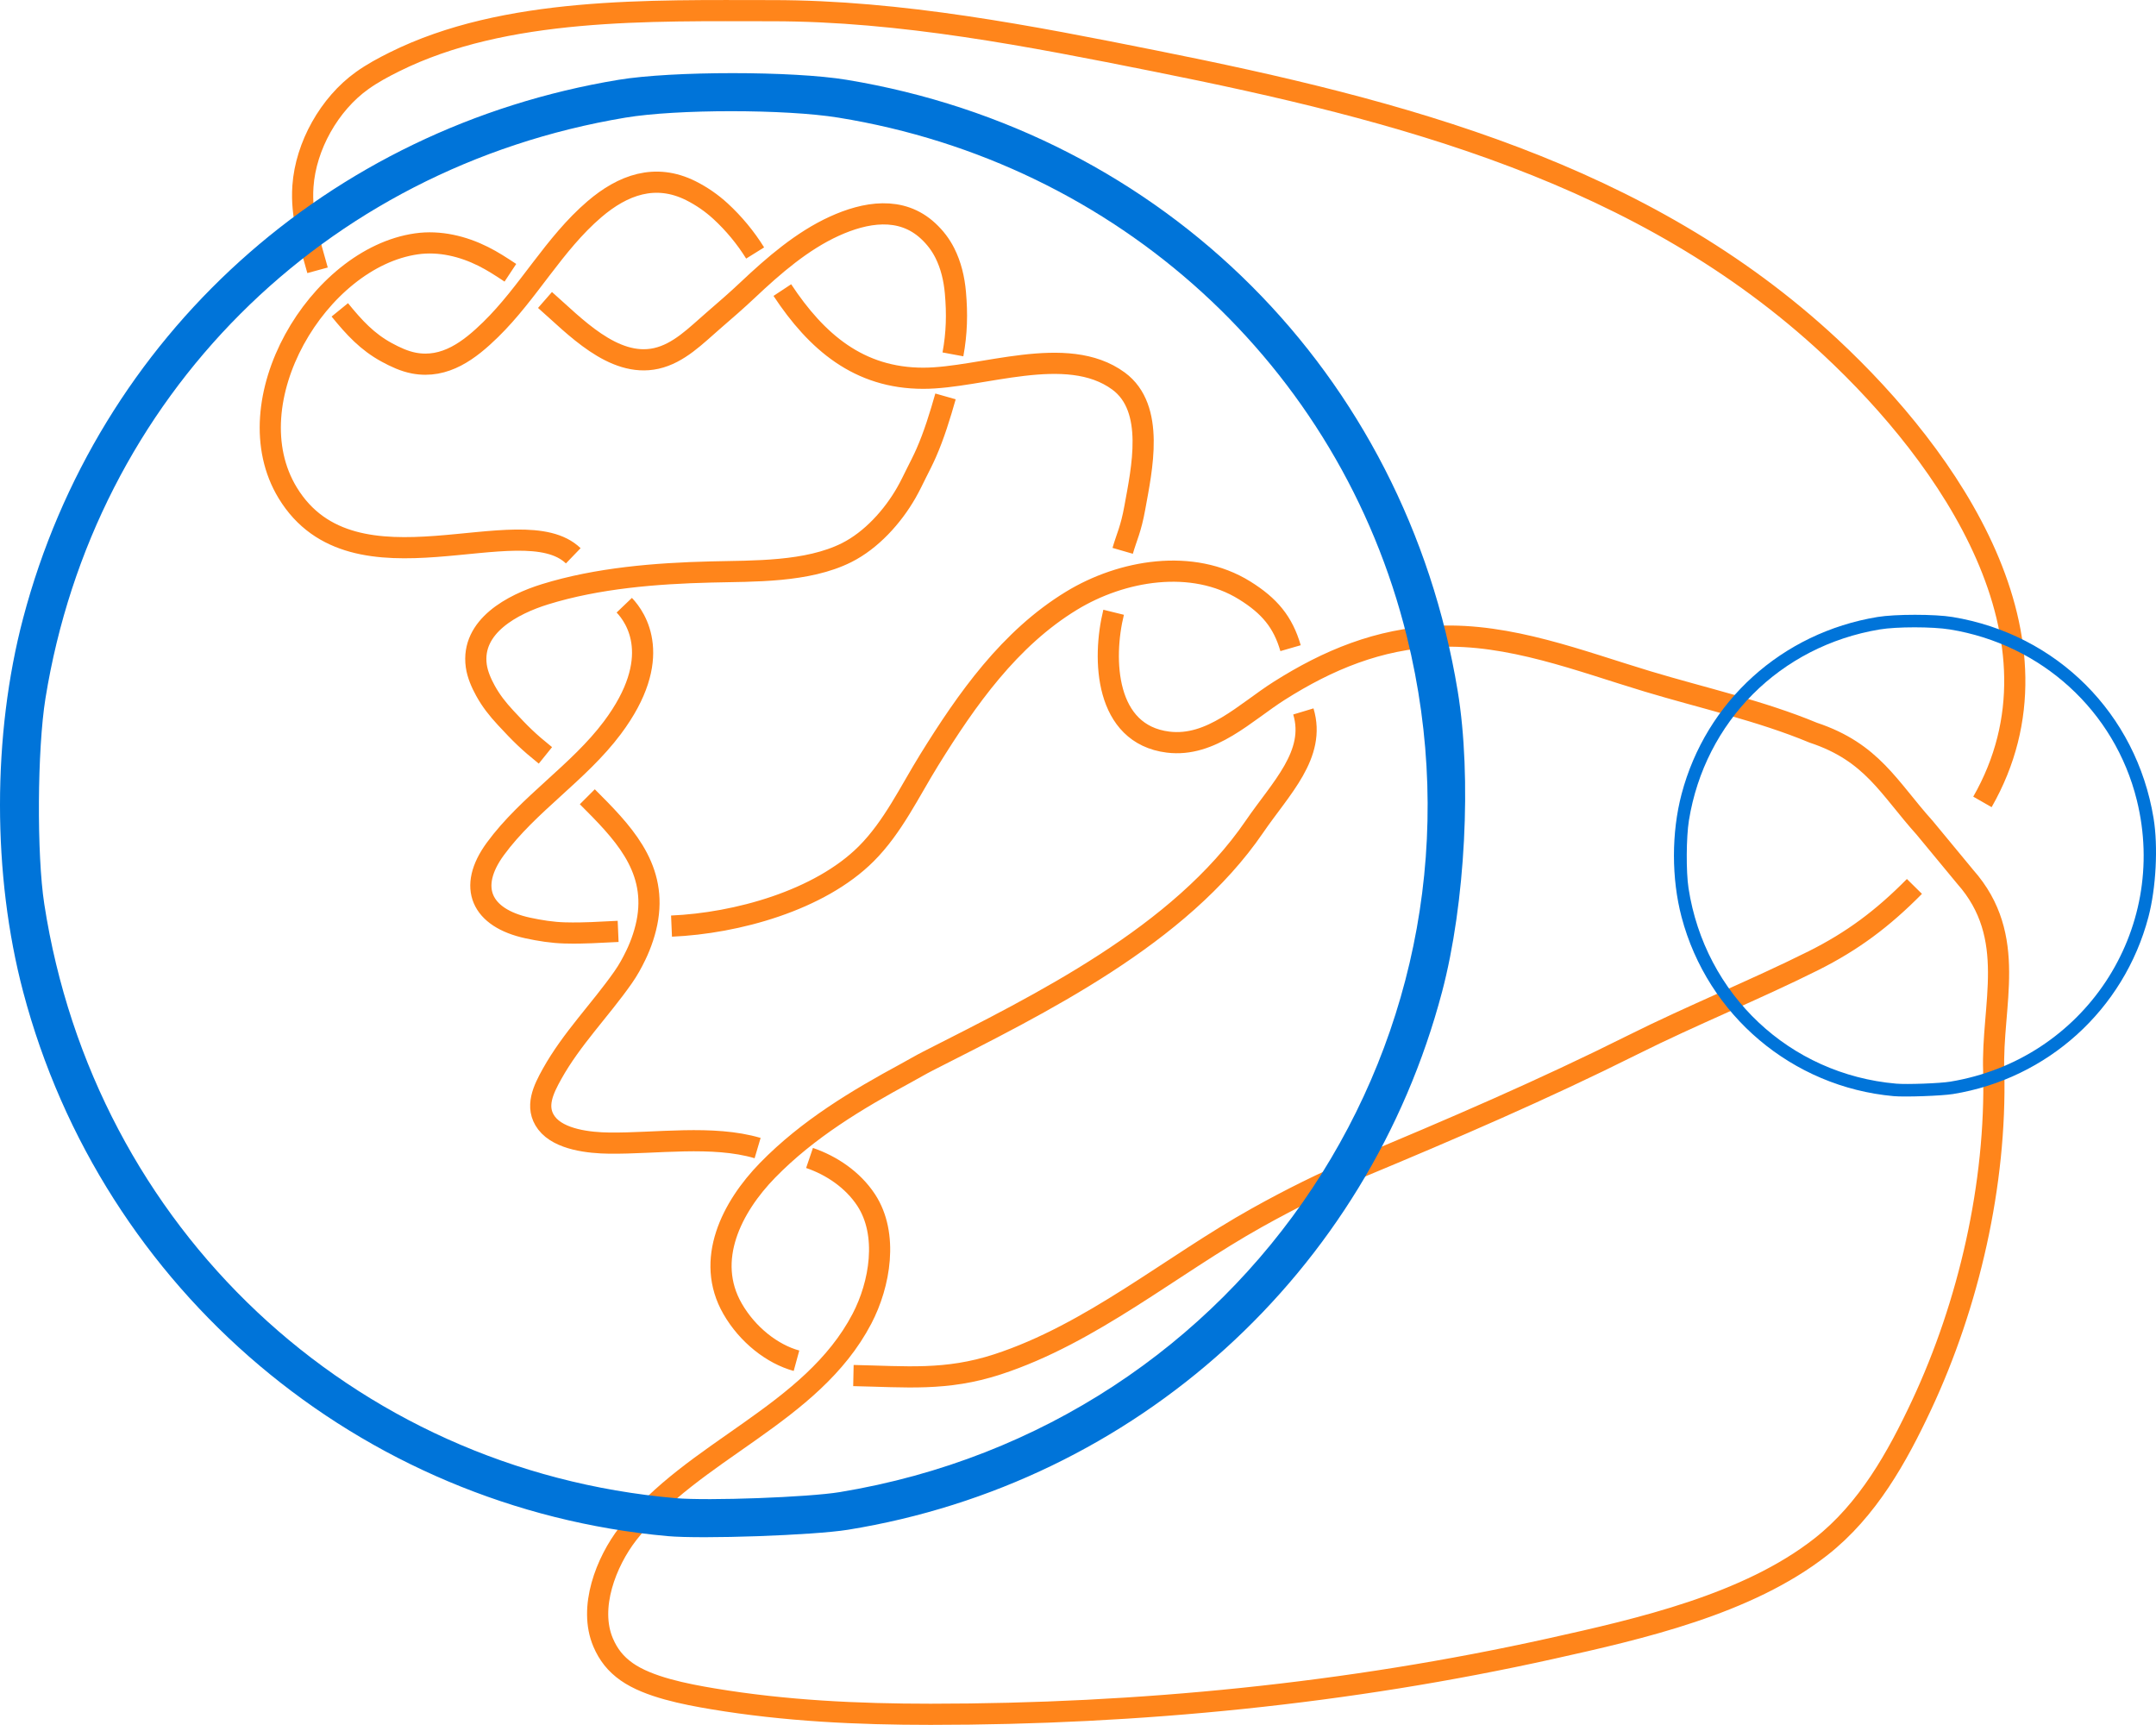
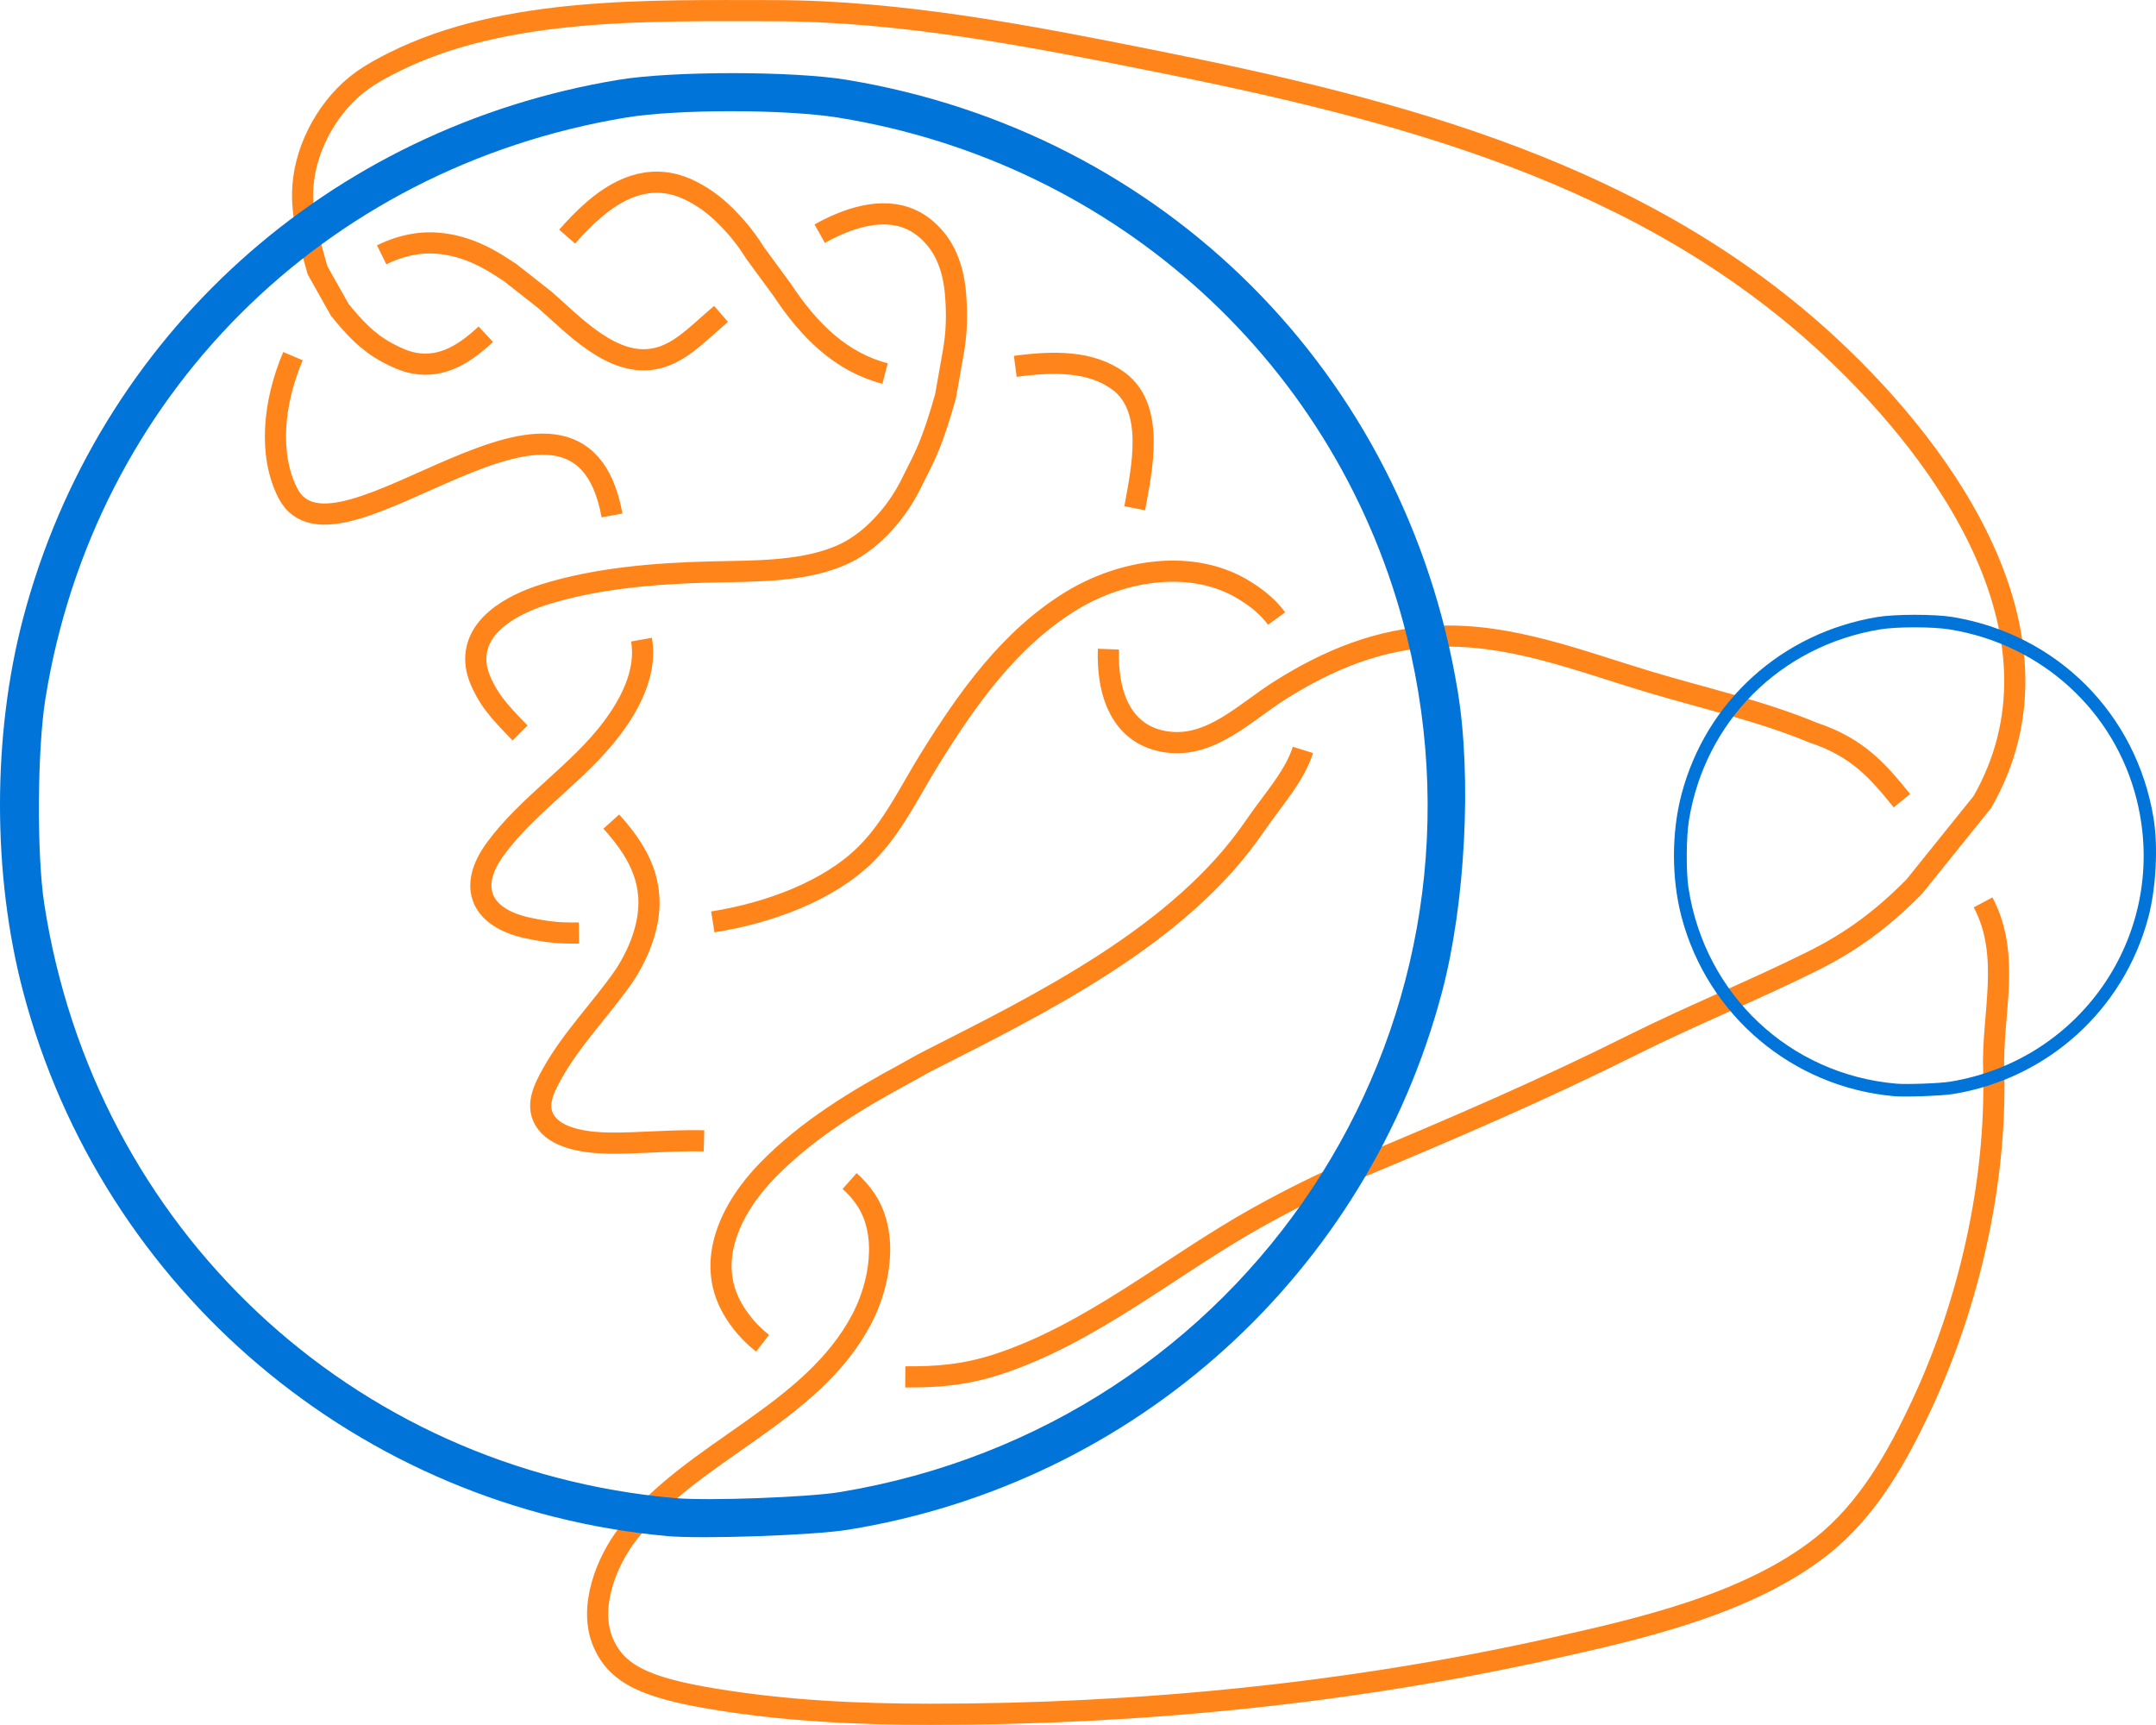
- <svg xmlns="http://www.w3.org/2000/svg" xml:space="preserve" viewBox="0 0 872.063 697.599">
-   <path d="M674.467-258.295c-3.162-11.587-6.77-21.74-5.91-34 1.143-16.32 10.702-33.243 23.91-42.702 4.21-3.016 8.69-5.396 13-7.545 44.932-22.411 103.497-20.753 153-20.753 51.905 0 104.225 10.242 155 20.4 98.92 19.788 197.318 45.19 273 115.69 48.048 44.757 99.157 117.94 61.42 183.91m-27.507 34.18c-12.894 13.071-25.134 22.177-40.913 30.067-23.533 11.766-48.944 21.971-73 34-36.294 18.146-73.44 34.13-111 49.764-13.837 5.76-27.748 12.735-41 20.128-34.775 19.4-66.949 46.942-105 59.342-20.743 6.76-37.026 4.957-58.25 4.519m-207.75-431c5.841 7.173 11.122 12.923 19 17.207 3.386 1.842 7.108 3.591 11 4.325 12.602 2.377 22.5-5.243 31-13.547 15.382-15.029 25.59-34.64 42-48.685 11.487-9.832 24.603-14.688 39-7.49a52.7 52.7 0 0 1 12 8.283 81.7 81.7 0 0 1 14 16.907m-85 19c11.746 10.262 27.56 27.532 45 23.645 9.172-2.044 16.122-9.283 23-15.222 4.716-4.073 9.469-8.18 14-12.459 10.532-9.945 22.027-19.872 35-25.786 12.451-5.677 26.972-8.308 37.984 1.927 2.818 2.619 5.037 5.524 6.739 8.895 2.495 4.943 3.78 10.433 4.277 16 .766 8.593.585 16.458-1 25M777.9-142.831c-21.076-20.29-88.65 18.677-115.507-25.464-22.4-36.818 12.32-95.02 52.074-100.7 9.426-1.347 18.92 1.03 27 5.07 3.894 1.947 7.179 4.102 11 6.63m110 7c13.849 20.957 30.936 35.66 57 35.66 23.576 0 57.972-14.302 78.984 1.13 14.971 10.994 9.385 35.747 6.591 51.21-1.593 8.82-3.257 11.737-4.913 17.457m-71.662-62.457c-2.173 7.656-4.67 15.78-7.862 23-1.254 2.836-2.496 5.209-3.891 8-1.4 2.8-2.561 5.276-4.12 8-5.476 9.57-14.117 19.172-24.127 24.19-15.933 7.985-37.527 7.396-55 7.824-22.079.541-45.793 2.44-67 9.011-12.96 4.016-30.03 12.887-27.79 28.975.484 3.473 2.062 7.04 3.693 10 2.26 4.1 4.85 7.4 8.187 11 6.14 6.626 9.07 9.529 16.083 15.182m51.004 69.046c26.212-1.126 59.836-10.32 78.783-29.268 10.766-10.765 17.526-25.148 25.464-37.96 15.206-24.542 32.471-49.103 57.576-64.385 20.309-12.363 48.814-17.298 70-4.148 10.052 6.24 15.51 12.796 18.566 23.358M798.53-122.845c4.777 4.992 16.21 21.454-4.809 49.55-13.621 18.207-33.97 30.771-47.33 49-11.394 15.543-5.75 27.903 13.076 31.985 4.858 1.054 10.027 1.878 15 2 8.433.207 13.21-.262 21.584-.621m200.416-129.062c-4.688 19.027-3.5 49.328 22 52.513 17.518 2.187 31.312-12.094 45-20.762 19.7-12.477 40.214-20.981 64-22.014 29.216-1.268 57.543 9.97 85 18.24 22.148 6.673 45.668 11.855 67 20.732 23.842 7.91 30.508 22.303 45.049 38.453l16.407 19.842c21.553 24.303 10.548 52.018 11.529 78.694 1.115 45.526-10.084 94.219-29.205 135-9.832 20.968-21.726 42.41-40.78 57.332-29.61 23.188-72.877 33.07-109 41.092-82.256 18.269-166.885 26.576-251 26.576-29.528 0-58.827-1.385-88-6.247-11.317-1.886-26.232-4.784-34.986-10.974-4.47-3.161-7.389-6.895-9.482-11.78-6.067-14.154 1.21-32.678 9.981-44 26.316-33.965 74.294-47.945 94.702-87 7.248-13.869 10.804-34.108 1.677-48-5.386-8.196-14.01-13.975-22.892-17m199.745-180.588c5.24 17.368-9.157 31.054-19.774 46.589-30.179 44.156-86.655 71.704-131.971 94.756-3.288 1.672-5.894 3.255-9 4.935-19.722 10.667-39.68 22.589-55.986 39.309-14.42 14.787-25.478 36.285-14.135 56 6.082 10.57 16.112 18.348 25.845 21.011M783.586-45.38c13.904 13.904 27.782 27.855 24.442 49.086-.808 5.132-2.657 10.549-4.82 15-1.571 3.23-3.028 5.925-5.181 9-9.252 13.209-20.79 24.793-28.699 39-3.422 6.148-7.129 13.44-2.209 19.895 5.135 6.737 17.393 8.006 25.348 8.1 18.872.225 41.802-3.374 60 2.005" class="stroke-orange fill-orange" style="fill:none;stroke:#ff851b;stroke-width:8.561;stroke-dasharray:none" transform="translate(-546.026 367.614)" />
-   <path d="M752.604 319.705c-40.02-3.626-73.496-31.903-83.754-70.747-4.013-15.198-4.013-33.368 0-48.566 9.68-36.655 39.638-63.734 77.404-69.965 6.992-1.154 22.642-1.154 29.634 0 41.256 6.807 72.624 38.175 79.432 79.432 1.85 11.21.997 27.642-2.028 39.1-9.658 36.57-39.812 63.871-77.228 69.92-4.454.72-18.982 1.232-23.46.826m22.402-5.72c52.755-8.696 86.476-59.58 73.701-111.214-8.705-35.184-37.597-61.553-73.878-67.425-6.898-1.117-21.006-1.118-27.693-.002-39.312 6.558-69.068 36.348-75.385 75.471-1.068 6.615-1.148 20.3-.155 26.737 6.488 42.08 39.945 73.561 82.067 77.22 4.23.367 17.253-.113 21.343-.787z" class="stroke-blue fill-blue" style="display:inline;mix-blend-mode:normal;fill:#0074d9;fill-opacity:1;stroke:none;stroke-width:.353;stroke-opacity:1" transform="matrix(1.0238 0 0 1.0238 -4.604 116.002)" />
-   <path d="M752.604 319.705c-40.02-3.626-73.496-31.903-83.754-70.747-4.013-15.198-4.013-33.368 0-48.566 9.68-36.655 39.638-63.734 77.404-69.965 6.992-1.154 22.642-1.154 29.634 0 41.256 6.807 72.624 38.175 79.432 79.432 1.85 11.21.997 27.642-2.028 39.1-9.658 36.57-39.812 63.871-77.228 69.92-4.454.72-18.982 1.232-23.46.826m22.402-5.72c52.755-8.696 86.476-59.58 73.701-111.214-8.705-35.184-37.597-61.553-73.878-67.425-6.898-1.117-21.006-1.118-27.693-.002-39.312 6.558-69.068 36.348-75.385 75.471-1.068 6.615-1.148 20.3-.155 26.737 6.488 42.08 39.945 73.561 82.067 77.22 4.23.367 17.253-.113 21.343-.787z" class="stroke-blue fill-blue" style="display:inline;mix-blend-mode:normal;fill:#0074d9;fill-opacity:1;stroke:none;stroke-width:.353;stroke-opacity:1" transform="translate(-2071.917 -373.58)scale(3.11173)" />
+ <svg xmlns="http://www.w3.org/2000/svg" xml:space="preserve" viewBox="0 0 872.063 697.599" version="1.1" id="svg3">
+   <defs id="defs3" />
+   <path d="m 742.521,-232.449 c -8.061,7.534 -17.402,13.883 -29.054,11.686 -3.892,-0.734 -7.614,-2.483 -11,-4.325 -7.878,-4.284 -13.159,-10.034 -19,-17.207 l -9,-16 c -3.162,-11.587 -6.77,-21.74 -5.91,-34 1.143,-16.32 10.702,-33.243 23.91,-42.702 4.21,-3.016 8.69,-5.396 13,-7.545 44.932,-22.411 103.497,-20.753 153,-20.753 51.905,0 104.225,10.242 155,20.4 98.92,19.788 197.318,45.19 273,115.69 48.048,44.757 99.157,117.94 61.42,183.91 l -27.507,34.18 c -12.894,13.071 -25.134,22.177 -40.913,30.067 -23.533,11.766 -48.944,21.971 -73,34 -36.294,18.146 -73.44,34.13 -111,49.764 -13.837,5.76 -27.748,12.735 -41,20.128 -34.775,19.4 -66.949,46.942 -105,59.342 -13.445,4.382 -25.016,5.166 -37.273,5.056 m -57.714,-13.608 c -4.717,-3.664 -8.963,-8.417 -12.134,-13.929 -11.343,-19.715 -0.285,-41.213 14.135,-56 16.306,-16.72 36.264,-28.642 55.986,-39.309 3.106,-1.68 5.712,-3.263 9,-4.935 45.316,-23.052 101.792,-50.6 131.971,-94.756 7.257,-10.619 16.28,-20.374 19.591,-31.031 m -10.652,-53.129 c -3.128,-4.316 -7.305,-7.894 -12.91,-11.373 -21.186,-13.15 -49.691,-8.215 -70,4.148 -25.105,15.282 -42.37,39.843 -57.576,64.385 -7.938,12.812 -14.698,27.195 -25.464,37.96 C 881.327,-7.235 856.907,1.671 834.344,5.235 M 780.189,9.731 c -1.756,0.02 -3.626,0.01 -5.722,-0.041 -4.973,-0.122 -10.142,-0.946 -15,-2 -18.826,-4.082 -24.47,-16.442 -13.076,-31.985 13.36,-18.229 33.709,-30.793 47.33,-49 11.467,-15.328 13.275,-27.194 11.775,-35.623 m -11.912,-50.241 c -14.066,-76.991 -111.867,29.032 -131.191,-9.136 -7.761,-15.33 -5.917,-36.364 2.138,-55.279 m 35.875,-40.99 c 4.488,-2.208 9.196,-3.736 14.06,-4.431 9.426,-1.347 18.92,1.03 27,5.07 3.894,1.947 7.179,4.102 11,6.63 l 14,11 c 11.746,10.262 27.56,27.532 45,23.645 9.172,-2.044 16.122,-9.283 23,-15.222 1.072,-0.926 2.147,-1.854 3.22,-2.786 m 39.892,-32.458 c 1.929,-1.086 3.891,-2.091 5.888,-3.002 12.451,-5.677 26.972,-8.308 37.984,1.927 2.818,2.619 5.037,5.524 6.739,8.895 2.495,4.943 3.78,10.433 4.277,16 0.766,8.593 0.585,16.458 -1,25 l -3,17 c -2.173,7.656 -4.67,15.78 -7.862,23 -1.254,2.836 -2.496,5.209 -3.891,8 -1.4,2.8 -2.561,5.276 -4.12,8 -5.476,9.57 -14.117,19.172 -24.127,24.19 -15.933,7.985 -37.527,7.396 -55,7.824 -22.079,0.541 -45.793,2.44 -67,9.011 -12.96,4.016 -30.03,12.887 -27.79,28.975 0.484,3.473 2.062,7.04 3.693,10 2.26,4.1 4.85,7.4 8.187,11 2.256,2.435 4.079,4.367 5.83,6.117 m 36.899,35.84 c 9.839,10.922 17.287,22.87 14.742,39.044 -0.808,5.132 -2.657,10.549 -4.82,15 -1.571,3.23 -3.028,5.925 -5.181,9 -9.252,13.209 -20.79,24.793 -28.699,39 -3.422,6.148 -7.129,13.44 -2.209,19.895 5.135,6.737 17.393,8.006 25.348,8.1 11.893,0.142 25.398,-1.235 38.315,-0.927 m 58.899,16.261 c 2.535,2.254 4.803,4.815 6.679,7.669 9.127,13.892 5.571,34.131 -1.677,48 -20.408,39.055 -68.386,53.035 -94.702,87 -8.771,11.322 -16.048,29.846 -9.981,44 2.093,4.885 5.012,8.619 9.482,11.78 8.754,6.19 23.669,9.088 34.986,10.974 29.173,4.862 58.472,6.247 88,6.247 84.115,0 168.744,-8.307 251,-26.576 36.123,-8.022 79.39,-17.904 109,-41.092 19.054,-14.922 30.948,-36.364 40.78,-57.332 19.121,-40.781 30.32,-89.474 29.205,-135 -0.845,-22.964 7.194,-46.698 -4.303,-68.363 m -32.837,-41.123 c -9.379,-11.559 -17.562,-21.438 -35.845,-27.504 -21.332,-8.877 -44.852,-14.059 -67,-20.732 -27.457,-8.27 -55.784,-19.508 -85,-18.24 -23.786,1.033 -44.3,9.537 -64,22.014 -13.688,8.668 -27.482,22.949 -45,20.762 -19.454,-2.43 -24.758,-20.642 -24.098,-37.59 M 1005,-162.064 c 0.014,-0.077 0.028,-0.154 0.042,-0.231 2.794,-15.463 8.38,-40.216 -6.591,-51.21 -11.303,-8.301 -26.479,-7.999 -41.76,-5.946 m -52.671,2.908 c -17.729,-4.619 -30.646,-17.245 -41.553,-33.751 l -11,-15 c -3.885,-6.24 -8.594,-11.927 -14,-16.907 -3.597,-3.304 -7.636,-6.091 -12,-8.283 -14.397,-7.198 -27.513,-2.342 -39,7.49 -3.99,3.415 -7.613,7.158 -11.032,11.085" class="stroke-orange fill-orange" style="fill:none;stroke:#ff851b;stroke-width:8.561;stroke-dasharray:none" transform="translate(-546.026,367.614)" id="path1" />
+   <path d="M752.604 319.705c-40.02-3.626-73.496-31.903-83.754-70.747-4.013-15.198-4.013-33.368 0-48.566 9.68-36.655 39.638-63.734 77.404-69.965 6.992-1.154 22.642-1.154 29.634 0 41.256 6.807 72.624 38.175 79.432 79.432 1.85 11.21.997 27.642-2.028 39.1-9.658 36.57-39.812 63.871-77.228 69.92-4.454.72-18.982 1.232-23.46.826m22.402-5.72c52.755-8.696 86.476-59.58 73.701-111.214-8.705-35.184-37.597-61.553-73.878-67.425-6.898-1.117-21.006-1.118-27.693-.002-39.312 6.558-69.068 36.348-75.385 75.471-1.068 6.615-1.148 20.3-.155 26.737 6.488 42.08 39.945 73.561 82.067 77.22 4.23.367 17.253-.113 21.343-.787z" class="stroke-blue fill-blue" style="display:inline;mix-blend-mode:normal;fill:#0074d9;fill-opacity:1;stroke:none;stroke-width:.353;stroke-opacity:1" transform="matrix(1.0238 0 0 1.0238 -4.604 116.002)" id="path2" />
+   <path d="M752.604 319.705c-40.02-3.626-73.496-31.903-83.754-70.747-4.013-15.198-4.013-33.368 0-48.566 9.68-36.655 39.638-63.734 77.404-69.965 6.992-1.154 22.642-1.154 29.634 0 41.256 6.807 72.624 38.175 79.432 79.432 1.85 11.21.997 27.642-2.028 39.1-9.658 36.57-39.812 63.871-77.228 69.92-4.454.72-18.982 1.232-23.46.826m22.402-5.72c52.755-8.696 86.476-59.58 73.701-111.214-8.705-35.184-37.597-61.553-73.878-67.425-6.898-1.117-21.006-1.118-27.693-.002-39.312 6.558-69.068 36.348-75.385 75.471-1.068 6.615-1.148 20.3-.155 26.737 6.488 42.08 39.945 73.561 82.067 77.22 4.23.367 17.253-.113 21.343-.787z" class="stroke-blue fill-blue" style="display:inline;mix-blend-mode:normal;fill:#0074d9;fill-opacity:1;stroke:none;stroke-width:.353;stroke-opacity:1" transform="translate(-2071.917 -373.58)scale(3.11173)" id="path3" />
</svg>
